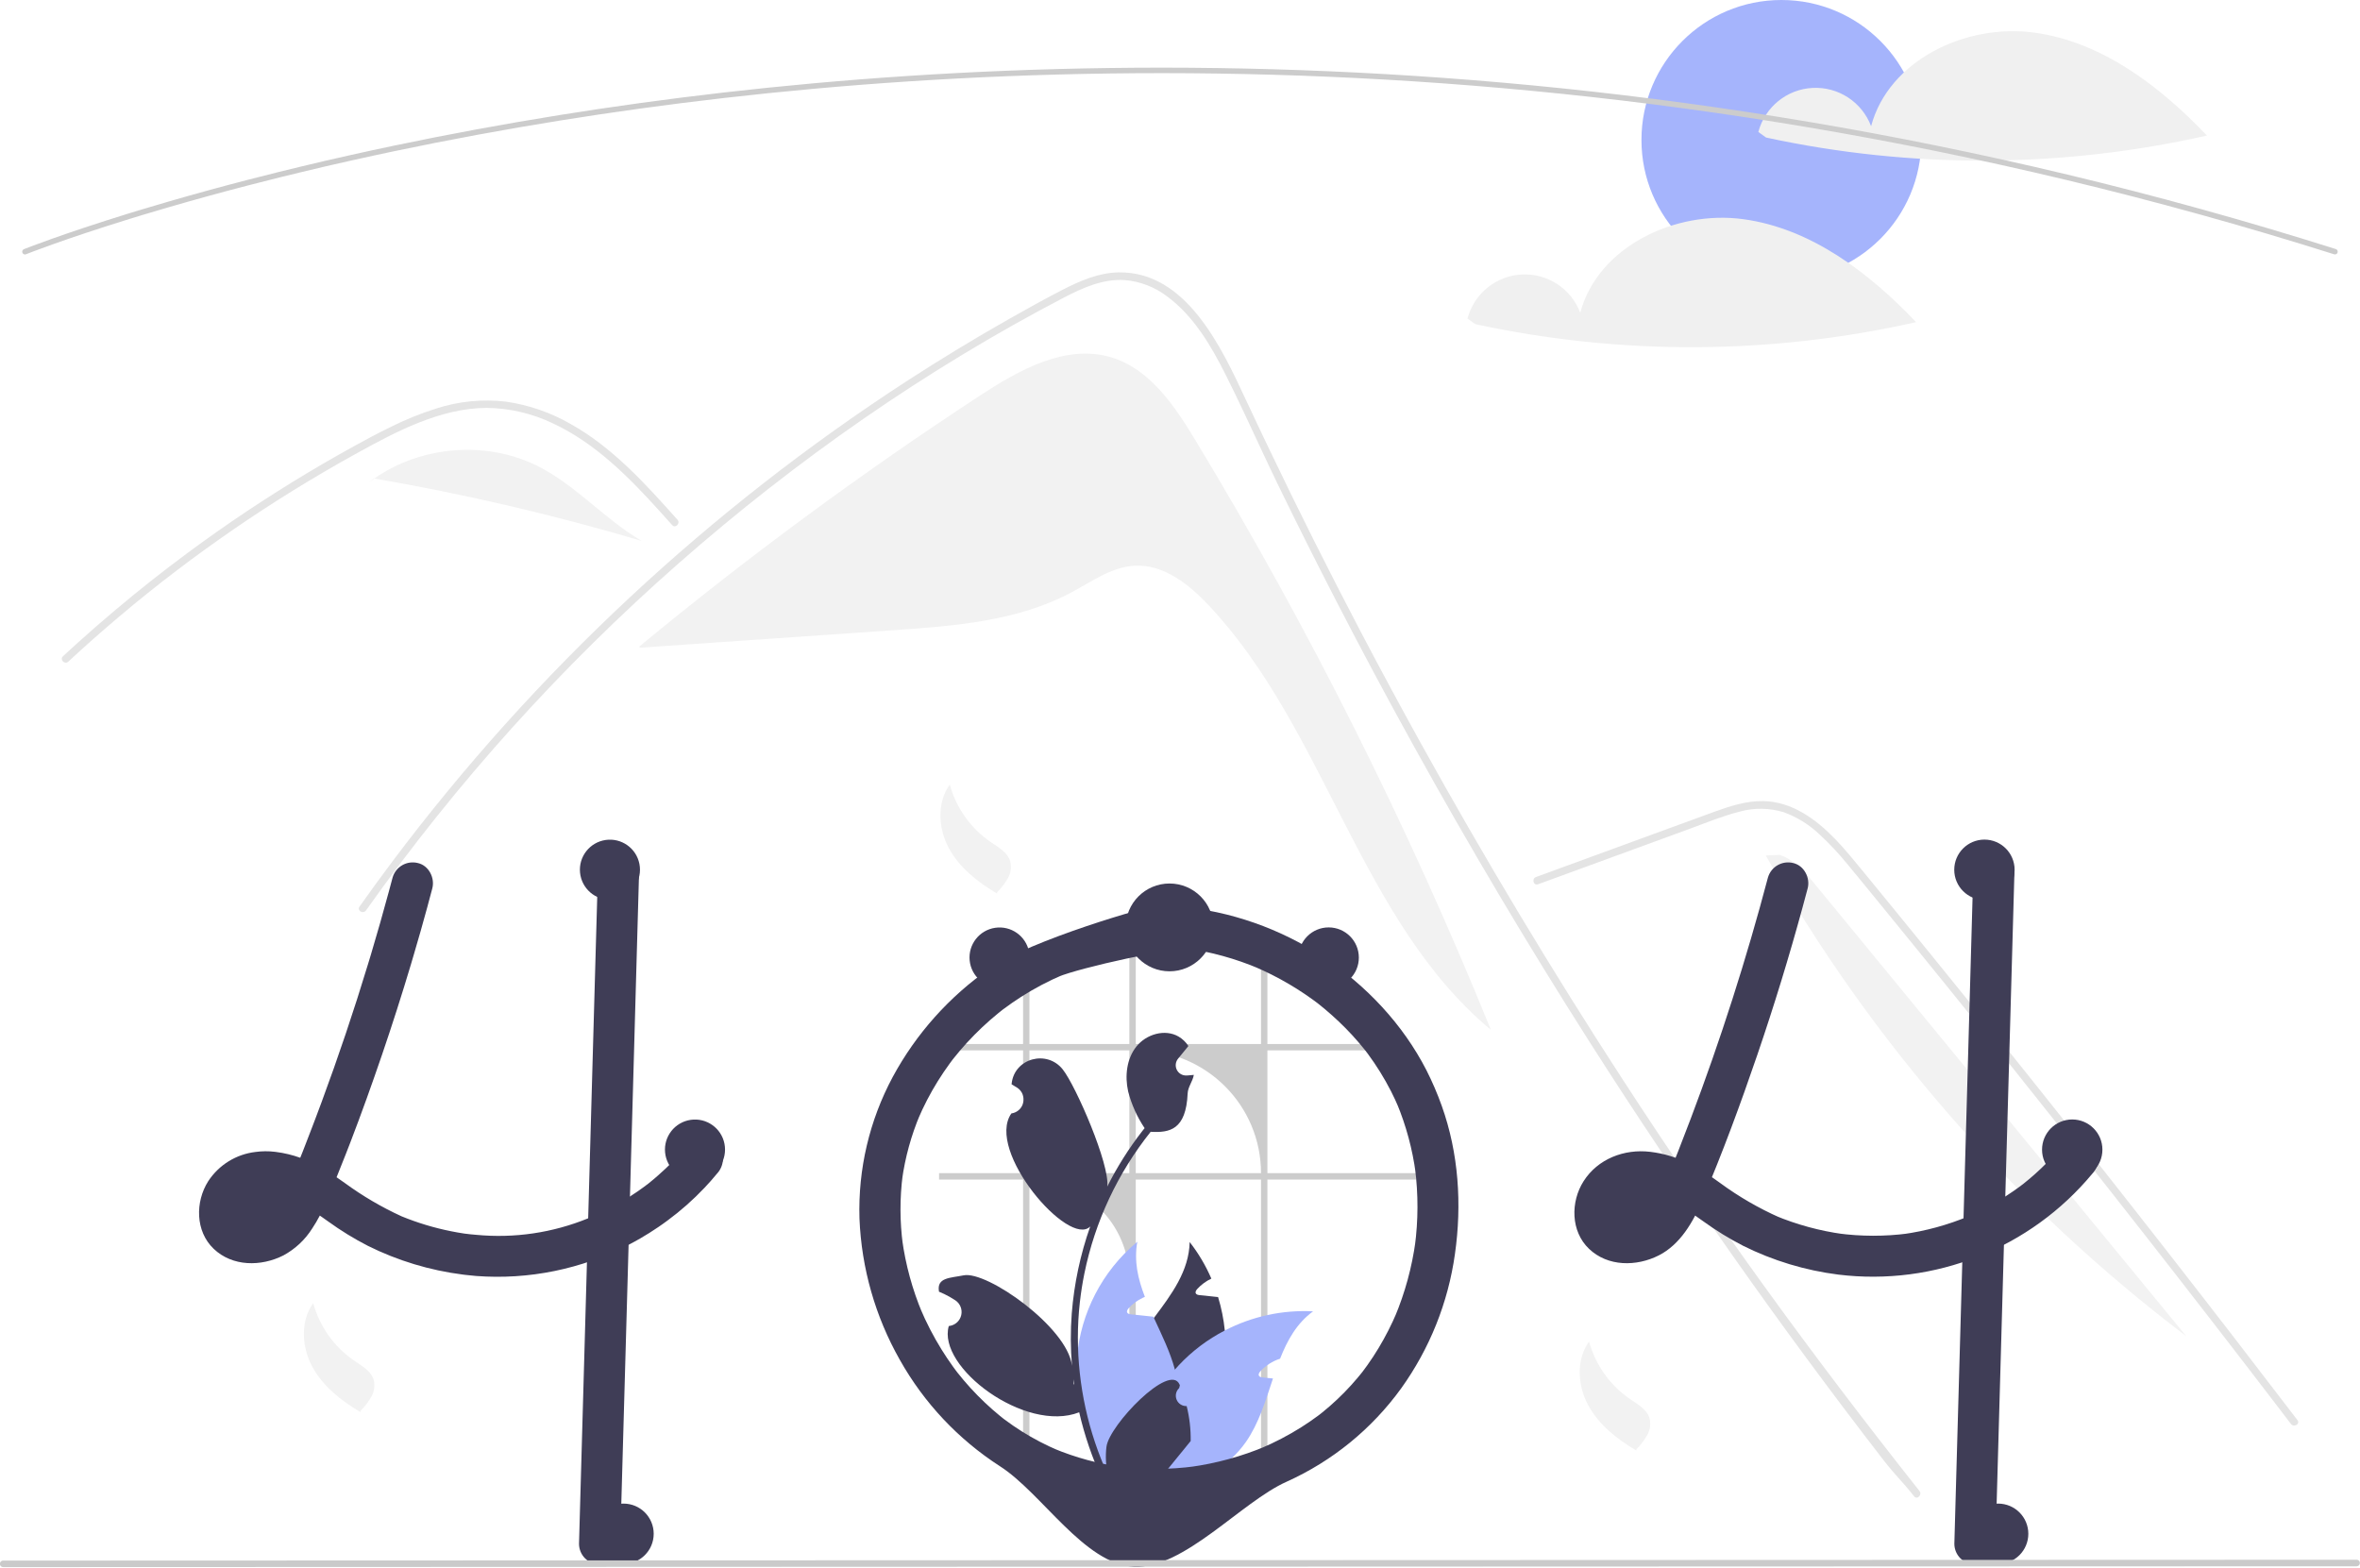
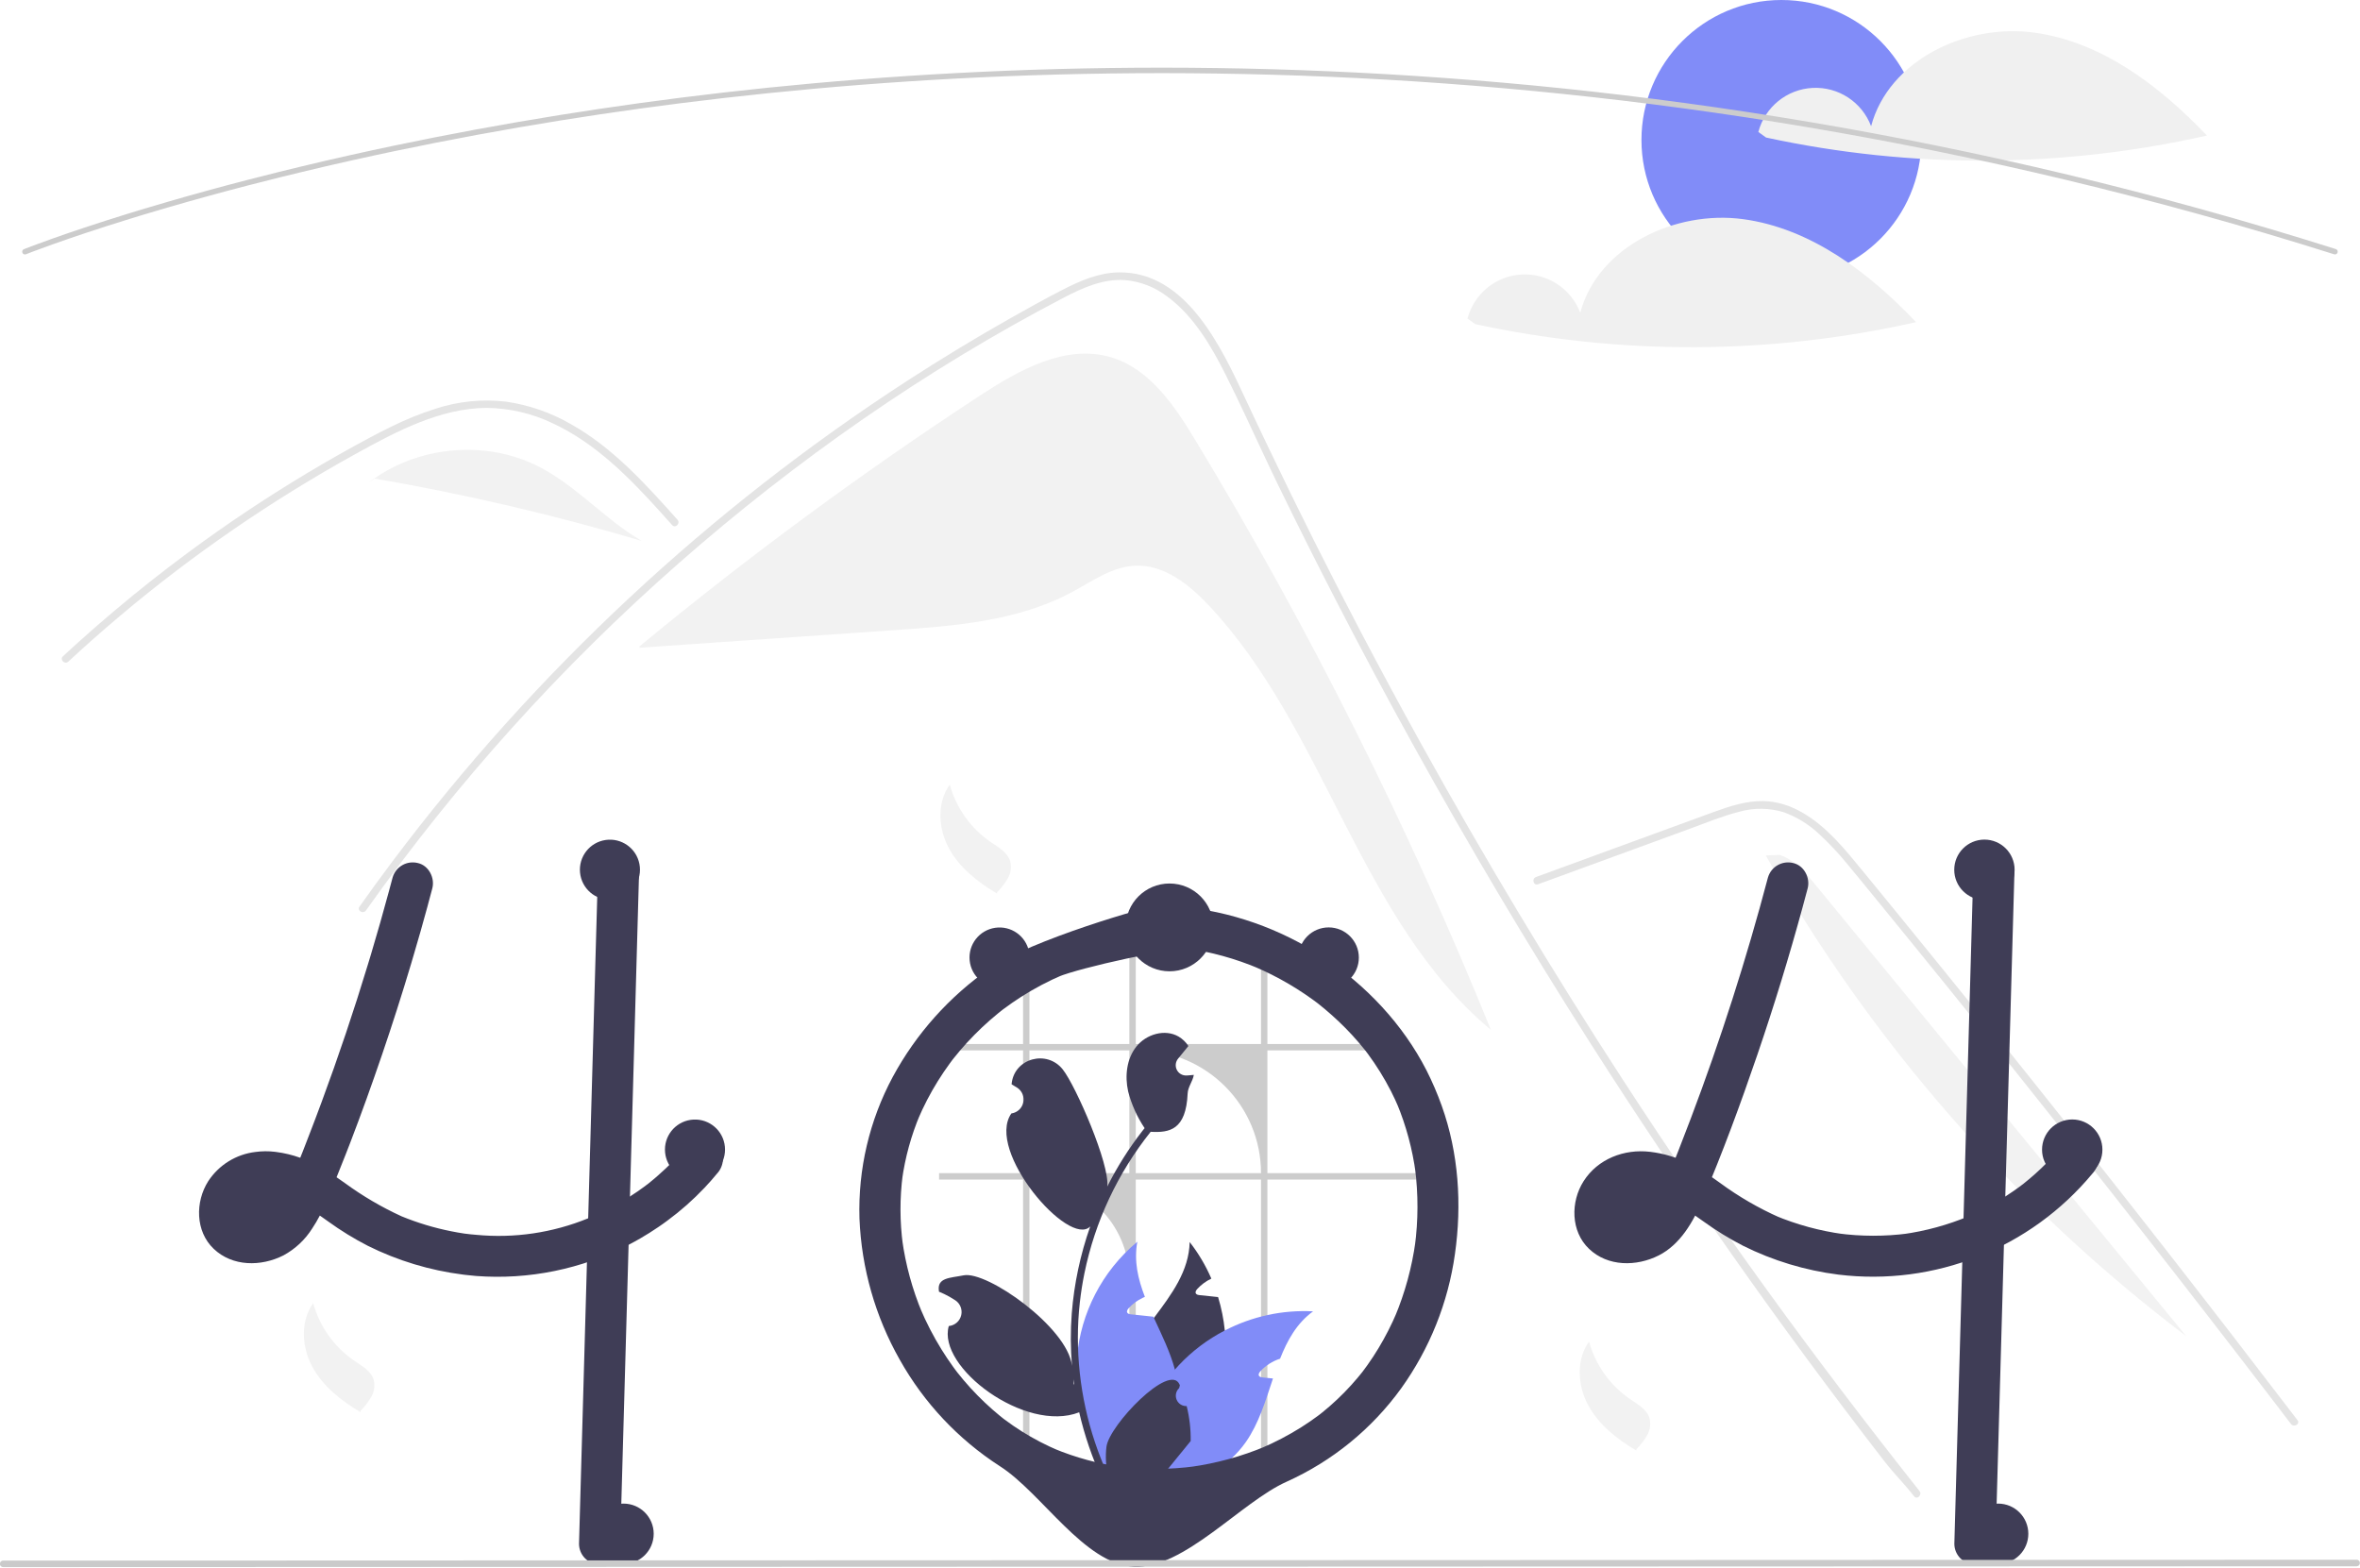
<svg xmlns="http://www.w3.org/2000/svg" data-name="Layer 1" width="860.131" height="571.148" viewBox="0 0 860.131 571.148">
  <path d="M605.67,324.953c-7.669-12.684-16.757-26.228-30.99-30.37-16.482-4.796-33.413,4.732-47.775,14.135a1392.157,1392.157,0,0,0-123.893,91.283l.043.492q46.226-3.188,92.451-6.376c22.265-1.535,45.296-3.283,64.972-13.816,7.467-3.997,14.745-9.336,23.206-9.708,10.512-.462,19.677,6.879,26.88,14.549,42.607,45.371,54.937,114.754,102.738,154.616A1516.995,1516.995,0,0,0,605.67,324.953Z" transform="translate(-169.9343 -164.426)" fill="#f2f2f2" />
  <path d="M867.571,709.781c-4.712-5.95-6.637-7.343-11.285-13.348q-56.764-73.416-106.708-151.792-33.924-53.23-64.483-108.504-14.549-26.278-28.3-52.969-10.67-20.695-20.865-41.638c-1.944-3.988-3.832-7.994-5.711-12.009-4.428-9.442-8.773-18.93-13.439-28.244-5.317-10.616-11.789-21.745-21.553-28.877a29.405,29.405,0,0,0-15.319-5.895c-7.948-.513-15.282,2.769-22.176,6.353-50.439,26.301-97.659,59.276-140.37,96.798A730.778,730.778,0,0,0,303.322,496.247c-1.008,1.439-3.392.064-2.374-1.384q6.009-8.498,12.257-16.813A734.817,734.817,0,0,1,500.805,303.064q18.248-11.826,37.183-22.542c6.362-3.603,12.752-7.16,19.251-10.497,6.371-3.273,13.137-6.215,20.416-6.325,24.77-.385,37.595,27.667,46.405,46.542q4.153,8.911,8.406,17.766,16.075,33.621,33.387,66.628,10.685,20.379,21.837,40.52,34.707,62.718,73.779,122.897c34.506,53.143,68.737,100.089,108.046,149.785C870.596,709.213,868.662,711.175,867.571,709.781Z" transform="translate(-169.9343 -164.426)" fill="#e4e4e4" />
  <path d="M414.916,355.804c-1.439-1.604-2.869-3.209-4.318-4.813-11.422-12.633-23.679-25.118-39.364-32.361a57.11,57.11,0,0,0-23.927-5.546c-8.562.028-16.932,2.273-24.843,5.418-3.74,1.494-7.398,3.19-11.001,4.996-4.116,2.072-8.159,4.281-12.183,6.509q-11.331,6.27-22.368,13.091-21.961,13.572-42.546,29.216-10.671,8.113-20.902,16.758-9.516,8.031-18.646,16.492c-1.302,1.201-3.245-.743-1.944-1.943,1.604-1.494,3.227-2.979,4.85-4.446q6.875-6.215,13.971-12.193,12.939-10.918,26.549-20.993,21.163-15.676,43.783-29.225,11.304-6.765,22.918-12.963c2.338-1.247,4.703-2.466,7.096-3.621a113.116,113.116,0,0,1,16.868-6.866,60.006,60.006,0,0,1,25.476-2.503,66.327,66.327,0,0,1,23.505,8.131c15.401,8.608,27.346,21.919,38.97,34.909C418.033,355.171,416.099,357.124,414.916,355.804Z" transform="translate(-169.9343 -164.426)" fill="#e4e4e4" />
  <path d="M730.477,486.711l36.905-13.498,18.323-6.702c5.968-2.183,11.921-4.667,18.09-6.23a28.539,28.539,0,0,1,16.374.209,37.738,37.738,0,0,1,12.771,7.917,103.64,103.64,0,0,1,10.475,11.186c3.989,4.794,7.92,9.639,11.868,14.467q24.441,29.891,48.563,60.041,24.121,30.15,47.92,60.556,23.857,30.48,47.385,61.216,2.882,3.765,5.76,7.534c1.06,1.388,3.449.02,2.375-1.388Q983.582,650.974,959.549,620.184q-24.092-30.864-48.516-61.466-24.424-30.601-49.179-60.937-6.167-7.558-12.354-15.099c-3.48-4.241-6.92-8.527-10.736-12.474-7.005-7.245-15.758-13.648-26.234-13.822-6.16-.102-12.121,1.852-17.844,3.923-6.17,2.232-12.325,4.506-18.486,6.759l-37.163,13.592-9.291,3.398c-1.649.603-.937,3.262.731,2.652Z" transform="translate(-169.9343 -164.426)" fill="#e4e4e4" />
  <path d="M366.377,334.526c-18.754-9.639-42.771-7.751-60.005,4.291a855.847,855.847,0,0,1,97.371,22.726C390.46,353.759,380.07,341.563,366.377,334.526Z" transform="translate(-169.9343 -164.426)" fill="#f2f2f2" />
  <path d="M306.188,338.784l-3.61,2.935c1.221-1.027,2.491-1.99,3.795-2.901C306.311,338.807,306.249,338.795,306.188,338.784Z" transform="translate(-169.9343 -164.426)" fill="#f2f2f2" />
  <path d="M831.549,486.846c-3.633-4.422-7.56-9.052-12.994-10.848l-5.073.2A575.436,575.436,0,0,0,966.749,651.418Q899.149,569.132,831.549,486.846Z" transform="translate(-169.9343 -164.426)" fill="#f2f2f2" />
  <path d="M516.084,450.367A37.481,37.481,0,0,0,531.015,471.325c2.82,1.92,6.157,3.762,7.122,7.035a8.379,8.379,0,0,1-.874,6.15,24.884,24.884,0,0,1-3.861,5.041l-.137.512c-6.998-4.147-13.656-9.393-17.522-16.551s-4.406-16.539.341-23.145" transform="translate(-169.9343 -164.426)" fill="#f2f2f2" />
  <path d="M749.084,653.367A37.481,37.481,0,0,0,764.015,674.325c2.82,1.92,6.157,3.762,7.122,7.035a8.379,8.379,0,0,1-.874,6.15,24.884,24.884,0,0,1-3.861,5.041l-.137.512c-6.998-4.147-13.656-9.393-17.522-16.551s-4.406-16.539.341-23.145" transform="translate(-169.9343 -164.426)" fill="#f2f2f2" />
  <path d="M284.084,639.367A37.481,37.481,0,0,0,299.015,660.325c2.82,1.92,6.157,3.762,7.122,7.035a8.379,8.379,0,0,1-.874,6.15,24.884,24.884,0,0,1-3.861,5.041l-.137.512c-6.998-4.147-13.656-9.393-17.522-16.551s-4.406-16.539.341-23.145" transform="translate(-169.9343 -164.426)" fill="#f2f2f2" />
-   <circle cx="649.249" cy="51" r="51" fill="#a5b4fc" />
+   <circle cx="649.249" cy="51" r="51" fill="#818cf8" />
  <path d="M911.219,176.296c-24.717-3.341-52.935,10.019-59.341,34.124a21.597,21.597,0,0,0-41.094,2.109l2.83,2.027a372.275,372.275,0,0,0,160.659-.726C957.079,195.76,935.935,179.637,911.219,176.296Z" transform="translate(-169.9343 -164.426)" fill="#f0f0f0" />
  <path d="M805.219,244.296c-24.717-3.341-52.935,10.019-59.341,34.124a21.597,21.597,0,0,0-41.094,2.109l2.83,2.027a372.275,372.275,0,0,0,160.659-.726C851.079,263.76,829.935,247.637,805.219,244.296Z" transform="translate(-169.9343 -164.426)" fill="#f0f0f0" />
  <path d="M1020.946,257.154a.982.982,0,0,1-.302-.047C756.237,173.489,523.199,184.424,374.264,208.321c-20.269,3.251-40.591,7.006-60.404,11.161-5.058,1.06-10.306,2.195-15.597,3.378-6.319,1.407-12.554,2.856-18.532,4.306q-3.873.917-7.595,1.849c-3.758.928-7.572,1.895-11.66,2.957-4.568,1.178-9.209,2.413-13.797,3.672a.442.442,0,0,1-.051.015l0.0.001c-5.183,1.415-10.338,2.871-15.323,4.325-2.698.779-5.304,1.548-7.799,2.307-.279.077-.526.151-.776.228l-.536.163c-.311.095-.617.188-.924.275l-.02.006 0.0.001-.812.252c-.968.293-1.912.579-2.841.864-24.545,7.566-38.038,12.949-38.171,13.002a1,1,0,1,1-.744-1.856c.134-.053,13.693-5.463,38.328-13.058.932-.286,1.879-.572,2.85-.866l.754-.234c.026-.01.052-.018.078-.025.305-.087.61-.18.919-.273l.537-.163c.268-.081.531-.161.801-.235,2.479-.754,5.093-1.524,7.798-2.307,4.987-1.455,10.147-2.911,15.334-4.328.016-.006.033-.01.049-.015v-.001c4.604-1.263,9.263-2.503,13.845-3.685,4.094-1.063,7.915-2.032,11.68-2.962q3.738-.93,7.609-1.853c5.985-1.451,12.233-2.902,18.563-4.312,5.299-1.184,10.556-2.322,15.622-3.383,19.843-4.162,40.198-7.923,60.497-11.179C523.096,182.415,756.467,171.463,1021.246,255.201a1.0 1,0,0,1-.301,1.953Z" transform="translate(-169.9343 -164.426)" fill="#ccc" />
  <path d="M432.923,584.266a6.729,6.729,0,0,0-1.7-2.67,6.43,6.43,0,0,0-.92-.71c-2.61-1.74-6.51-2.13-8.99,0a5.81,5.81,0,0,0-.69.71q-1.11,1.365-2.28,2.67c-1.28,1.46-2.59,2.87-3.96,4.24-.39.38-.78.77-1.18,1.15-.23.23-.46.45-.69.67-.88.84-1.78,1.65-2.69,2.45-.48.43-.96.85-1.45,1.26-.73.61-1.46,1.22-2.2,1.81-.07.05-.14.1-.21.16-.02.01-.03.03-.05.04-.01,0-.02,0-.03.02a.179.179,0,0,0-.07.05c-.22.15-.37.25-.48.34.04-.02.08-.05.12-.07-.18.14-.37.28-.55.42-1.75,1.29-3.54,2.53-5.37,3.69a99.21,99.21,0,0,1-14.22,7.55c-.33.13-.67.27-1.01.4a85.97,85.97,0,0,1-40.85,6.02q-2.13-.165-4.26-.45c-1.64-.24-3.27-.53-4.89-.86a97.932,97.932,0,0,1-18.02-5.44,118.652,118.652,0,0,1-20.66-12.12c-1-.71-2.01-1.42-3.02-2.11,1.15-2.82,2.28-5.64,3.38-8.48.55-1.37,1.08-2.74,1.6-4.12,4.09-10.63,7.93-21.36,11.61-32.13q5.58-16.365,10.53-32.92.51-1.68.99-3.36,2.595-8.745,4.98-17.53c.15-.57.31-1.13.45-1.7q.69-2.52,1.35-5.04c1-3.79-1.26-8.32-5.24-9.23a7.634,7.634,0,0,0-9.22,5.24c-.43,1.62-.86,3.23-1.3,4.85q-3.165,11.745-6.66,23.41-.51,1.68-1.02,3.36-7.71,25.41-16.93,50.31-1.11,3.015-2.25,6.01c-.37.98-.74,1.96-1.12,2.94-.73,1.93-1.48,3.86-2.23,5.79-.43,1.13-.87,2.26-1.31,3.38-.29.71-.57,1.42-.85,2.12a41.809,41.809,0,0,0-8.81-2.12l-.48-.06a27.397,27.397,0,0,0-7.01.06,23.914,23.914,0,0,0-17.24,10.66c-4.77,7.51-4.71,18.25,1.98,24.63,6.89,6.57,17.32,6.52,25.43,2.41a28.351,28.351,0,0,0,10.52-9.86,50.569,50.569,0,0,0,2.74-4.65c.21.14.42.28.63.43.8.56,1.6,1.13,2.39,1.69a111.738,111.738,0,0,0,14.51,8.91,108.359,108.359,0,0,0,34.62,10.47c.27.03.53.07.8.1,1.33.17,2.67.3,4.01.41a103.782,103.782,0,0,0,55.58-11.36q2.175-1.125,4.31-2.36,3.315-1.92,6.48-4.08c1.15-.78,2.27-1.57,3.38-2.4a101.042,101.042,0,0,0,13.51-11.95q2.355-2.475,4.51-5.11a8.061,8.061,0,0,0,2.2-5.3A7.564,7.564,0,0,0,432.923,584.266Zm-165.59,23.82c.21-.15.42-.31.62-.47C267.893,607.766,267.603,607.936,267.333,608.086Zm3.21-3.23c-.23.26-.44.52-.67.78a23.366,23.366,0,0,1-2.25,2.2c-.11.1-.23.2-.35.29a.01.01,0,0,0-.01.01,3.804,3.804,0,0,0-.42.22q-.645.39-1.32.72a17.005,17.005,0,0,1-2.71.75,16.799,16.799,0,0,1-2.13.02h-.02a14.823,14.823,0,0,1-1.45-.4c-.24-.12-.47-.26-.7-.4-.09-.08-.17-.16-.22-.21a2.44,2.44,0,0,1-.27-.29.01.01,0,0,0-.01-.01c-.11-.2-.23-.4-.34-.6a.031.031,0,0,1-.01-.02c-.08-.25-.15-.51-.21-.77a12.511,12.511,0,0,1,.01-1.37,13.467,13.467,0,0,1,.54-1.88,11.068,11.068,0,0,1,.69-1.26c.02-.04.12-.2.23-.38.01-.01.01-.01.01-.02.15-.17.3-.35.46-.51.27-.3.56-.56.85-.83a18.022,18.022,0,0,1,1.75-1.01,19.481,19.481,0,0,1,2.93-.79,24.989,24.989,0,0,1,4.41.04,30.301,30.301,0,0,1,4.1,1.01,36.945,36.945,0,0,1-2.77,4.54C270.623,604.746,270.583,604.806,270.543,604.856Zm-11.12-3.29a2.18,2.18,0,0,1-.31.39A1.409,1.409,0,0,1,259.423,601.566Z" transform="translate(-169.9343 -164.426)" fill="#3f3d56" />
  <path d="M402.863,482.136q-.135,4.71-.27,9.42-.285,10.455-.59,20.92-.315,11.775-.66,23.54-.165,6.075-.34,12.15-.465,16.365-.92,32.72c-.03,1.13-.07,2.25-.1,3.38q-.225,8.115-.45,16.23-.255,8.805-.5,17.61-.18,6.6-.37,13.21-1.35,47.895-2.7,95.79a7.648,7.648,0,0,1-7.5,7.5,7.561,7.561,0,0,1-7.5-7.5q.75-26.94,1.52-53.88.675-24.36,1.37-48.72.225-8.025.45-16.06.345-12.09.68-24.18c.03-1.13.07-2.25.1-3.38.02-.99.05-1.97.08-2.96q.66-23.475,1.32-46.96.27-9.24.52-18.49.3-10.545.6-21.08c.09-3.09.17-6.17.26-9.26a7.648,7.648,0,0,1,7.5-7.5A7.561,7.561,0,0,1,402.863,482.136Z" transform="translate(-169.9343 -164.426)" fill="#3f3d56" />
  <path d="M814.291,484.217a893.238,893.238,0,0,1-28.161,87.941c-3.007,7.946-6.083,15.877-9.371,23.712l.756-1.792a54.583,54.583,0,0,1-5.59,10.612q-.229.321-.467.636,1.166-1.49.443-.589c-.254.301-.505.602-.768.895a23.664,23.664,0,0,1-2.249,2.203q-.301.258-.612.504l.938-.729c-.109.257-.873.597-1.111.743a18.254,18.254,0,0,1-2.405,1.219l1.792-.756a19.086,19.086,0,0,1-4.231,1.161l1.994-.268a17.021,17.021,0,0,1-4.298.046l1.994.268a14.002,14.002,0,0,1-3.405-.917l1.792.756a12.012,12.012,0,0,1-1.679-.896c-.271-.177-1.105-.809-.015.025,1.133.866.146.074-.088-.156-.194-.192-.37-.4-.56-.595-.882-.905.996,1.557.397.499a18.182,18.182,0,0,1-.878-1.637l.756,1.792a11.925,11.925,0,0,1-.728-2.651l.268,1.994a13.651,13.651,0,0,1-.003-3.405l-.268,1.994a15.964,15.964,0,0,1,.995-3.68l-.756,1.792a16.729,16.729,0,0,1,1.178-2.298,6.729,6.729,0,0,1,.729-1.071c.049.016-1.269,1.513-.569.757.183-.198.354-.406.539-.602.296-.314.614-.601.926-.898,1.045-.994-1.462.966-.257.179a19.049,19.049,0,0,1,2.749-1.499l-1.792.756a20.311,20.311,0,0,1,4.995-1.34l-1.994.268a25.628,25.628,0,0,1,6.461.076l-1.994-.268a33.211,33.211,0,0,1,7.892,2.22l-1.792-.756c5.39,2.314,10.163,5.749,14.928,9.118a111.95,111.95,0,0,0,14.506,8.906,108.388,108.388,0,0,0,34.622,10.474,103.933,103.933,0,0,0,92.586-36.752,8.078,8.078,0,0,0,2.197-5.303,7.632,7.632,0,0,0-2.197-5.303c-2.752-2.526-7.949-3.239-10.607,0a95.636,95.636,0,0,1-8.107,8.727q-2.017,1.914-4.142,3.71-1.214,1.026-2.461,2.011c-.393.311-1.619,1.138.263-.197-.431.306-.845.64-1.271.955a99.269,99.269,0,0,1-20.332,11.565l1.792-.756a96.836,96.836,0,0,1-24.171,6.622l1.994-.268a97.643,97.643,0,0,1-25.754-.038l1.994.268a99.8,99.8,0,0,1-24.857-6.77l1.792.756a116.025,116.025,0,0,1-21.736-12.591,86.877,86.877,0,0,0-11.113-6.994,42.824,42.824,0,0,0-14.438-4.389c-9.439-1.111-19.057,2.566-24.246,10.72-4.776,7.505-4.714,18.244,1.974,24.625,6.888,6.572,17.318,6.517,25.436,2.406,7.817-3.959,12.513-12.185,15.815-19.942,7.431-17.455,14.01-35.314,20.14-53.263q9.097-26.637,16.499-53.813.917-3.366,1.807-6.739c1.001-3.789-1.261-8.32-5.238-9.226a7.633,7.633,0,0,0-9.226,5.238Z" transform="translate(-169.9343 -164.426)" fill="#3f3d56" />
  <path d="M889.124,482.136l-2.7,95.793-2.685,95.294-1.518,53.884a7.565,7.565,0,0,0,7.5,7.5,7.649,7.649,0,0,0,7.5-7.5l2.7-95.793,2.685-95.294,1.518-53.884a7.565,7.565,0,0,0-7.5-7.5,7.649,7.649,0,0,0-7.5,7.5Z" transform="translate(-169.9343 -164.426)" fill="#3f3d56" />
  <path d="M629.526,700.361h2.329V594.319h54.329v-2.323H631.855V547.252H673.81q-.923-1.173-1.899-2.317H631.855V515.382c-.77-.328-1.547-.645-2.329-.944V544.935h-45.652V507.07c-.782.036-1.553.09-2.329.155v37.71h-36.42V516.684c-.782.346-1.553.711-2.317,1.093V544.935h-30.616v2.317h30.616v44.744h-30.616v2.323h30.616V700.361h2.317V594.319a36.413,36.413,0,0,1,36.42,36.42v69.622h2.329V594.319h45.652Zm-84.401-108.365V547.252h36.42v44.744Zm38.749,0V547.252h.914a44.741,44.741,0,0,1,44.738,44.744Z" transform="translate(-169.9343 -164.426)" opacity="0.2" />
  <path d="M615.303,668.566a63.059,63.059,0,0,1-20.05,33.7c-.74.64-1.48,1.26-2.25,1.87q-2.805.255-5.57.52c-1.53.14-3.04.29-4.54.43l-.27.03-.19-1.64-.76-6.64a37.623,37.623,0,0,1-3.3-32.44c2.64-7.12,7.42-13.41,12.12-19.65,6.49-8.62,12.8-17.14,13.03-27.65a60.544,60.544,0,0,1,7.9,13.33,16.432,16.432,0,0,0-5.12,3.77c-.41.45-.82,1.08-.54,1.62.24.46.84.57,1.36.63,1.25.13,2.51.26,3.76.39,1,.11,2,.21,3,.32a63.99,63.99,0,0,1,2.45,12.18A61.189,61.189,0,0,1,615.303,668.566Z" transform="translate(-169.9343 -164.426)" fill="#3f3d56" />
-   <path d="M648.503,642.356c-5.9,4.29-9.35,10.46-12.03,17.26a16.628,16.628,0,0,0-7.17,4.58c-.41.45-.82,1.08-.54,1.62.24.46.84.57,1.36.63,1.25.13,2.51.26,3.76.39-2.68,8.04-5.14,16.36-9.88,23.15a36.989,36.989,0,0,1-12.03,10.91,38.492,38.492,0,0,1-4.02,1.99q-7.62.585-14.95,1.25-2.805.255-5.57.52c-1.53.14-3.04.29-4.54.43q-.015-.825,0-1.65a63.304,63.304,0,0,1,15.25-39.86c.45-.52.91-1.03,1.38-1.54a61.792,61.792,0,0,1,16.81-12.7A62.654,62.654,0,0,1,648.503,642.356Z" transform="translate(-169.9343 -164.426)" fill="#a5b4fc" />
-   <path d="M589.163,699.526l-1.15,3.4-.58,1.73c-1.53.14-3.04.29-4.54.43l-.27.03c-1.66.17-3.31.34-4.96.51-.43-.5-.86-1.01-1.28-1.53a62.03,62.03,0,0,1,8.07-87.11c-1.32,6.91.22,13.53,2.75,20.1-.27.11-.53.22-.78.34a16.432,16.432,0,0,0-5.12,3.77c-.41.45-.82,1.08-.54,1.62.24.46.84.57,1.36.63,1.25.13,2.51.26,3.76.39,1,.11,2,.21,3,.32q.705.075,1.41.15c.07.15.13.29.2.44,2.85,6.18,5.92,12.39,7.65,18.83a43.666,43.666,0,0,1,1.02,4.91A37.604,37.604,0,0,1,589.163,699.526Z" transform="translate(-169.9343 -164.426)" fill="#a5b4fc" />
+   <path d="M648.503,642.356c-5.9,4.29-9.35,10.46-12.03,17.26a16.628,16.628,0,0,0-7.17,4.58c-.41.45-.82,1.08-.54,1.62.24.46.84.57,1.36.63,1.25.13,2.51.26,3.76.39-2.68,8.04-5.14,16.36-9.88,23.15a36.989,36.989,0,0,1-12.03,10.91,38.492,38.492,0,0,1-4.02,1.99q-7.62.585-14.95,1.25-2.805.255-5.57.52c-1.53.14-3.04.29-4.54.43q-.015-.825,0-1.65a63.304,63.304,0,0,1,15.25-39.86c.45-.52.91-1.03,1.38-1.54a61.792,61.792,0,0,1,16.81-12.7A62.654,62.654,0,0,1,648.503,642.356Z" transform="translate(-169.9343 -164.426)" fill="#818cf8" />
+   <path d="M589.163,699.526l-1.15,3.4-.58,1.73c-1.53.14-3.04.29-4.54.43l-.27.03c-1.66.17-3.31.34-4.96.51-.43-.5-.86-1.01-1.28-1.53a62.03,62.03,0,0,1,8.07-87.11c-1.32,6.91.22,13.53,2.75,20.1-.27.11-.53.22-.78.34a16.432,16.432,0,0,0-5.12,3.77c-.41.45-.82,1.08-.54,1.62.24.46.84.57,1.36.63,1.25.13,2.51.26,3.76.39,1,.11,2,.21,3,.32q.705.075,1.41.15c.07.15.13.29.2.44,2.85,6.18,5.92,12.39,7.65,18.83a43.666,43.666,0,0,1,1.02,4.91A37.604,37.604,0,0,1,589.163,699.526Z" transform="translate(-169.9343 -164.426)" fill="#818cf8" />
  <path d="M689.821,554.487c-8.609-16.792-21.946-30.921-37.632-41.304a114.237,114.237,0,0,0-52.563-18.38q-3.69-.335-7.399-.393c-2.921-.044-46.866,12.632-61.587,22.982a114.295,114.295,0,0,0-35.333,39.527,102.5,102.5,0,0,0-12.126,51.633,113.564,113.564,0,0,0,14.703,51.476,110.475,110.475,0,0,0,36.444,38.746C549.667,708.561,565.074,734.51,583.183,735.426c18.246.923,39.054-23.555,55.695-30.987a104.425,104.425,0,0,0,41.726-34.005,110.25,110.25,0,0,0,19.599-48.948c2.574-18.083,1.374-36.733-4.801-54.016a111.86,111.86,0,0,0-5.58-12.983c-1.78-3.505-6.996-4.796-10.261-2.691a7.68,7.68,0,0,0-2.691,10.261q1.568,3.088,2.915,6.278l-.756-1.792a101.151,101.151,0,0,1,6.876,25.538l-.268-1.994a109.229,109.229,0,0,1-.066,28.683l.268-1.994a109.734,109.734,0,0,1-7.555,27.674l.756-1.792a104.212,104.212,0,0,1-6.672,13.098q-1.923,3.186-4.081,6.222c-.632.888-1.283,1.761-1.939,2.631-.856,1.136,1.167-1.483.282-.369-.151.19-.3.38-.452.569q-.681.852-1.382,1.688a93.613,93.613,0,0,1-10.176,10.384q-1.366,1.192-2.778,2.331c-.469.378-.932.773-1.421,1.125.019-.013,1.58-1.199.656-.511-.29.216-.579.436-.87.652q-2.91,2.156-5.974,4.092a103.485,103.485,0,0,1-14.756,7.713l1.792-.756a109.215,109.215,0,0,1-27.597,7.552l1.994-.268a108.154,108.154,0,0,1-28.589.051l1.994.268a99.835,99.835,0,0,1-25.095-6.784l1.792.756a93.643,93.643,0,0,1-13.416-6.991q-3.174-2-6.184-4.247c-.286-.214-.57-.43-.855-.645-.915-.691.658.51.67.518a19.169,19.169,0,0,1-1.535-1.225q-1.454-1.184-2.861-2.422a101.989,101.989,0,0,1-10.493-10.709q-1.213-1.434-2.374-2.911c-.335-.426-.947-1.29.404.529-.178-.239-.362-.474-.542-.712q-.647-.858-1.276-1.728-2.203-3.048-4.188-6.246a109.29,109.29,0,0,1-7.805-15.108l.756,1.792a106.588,106.588,0,0,1-7.34-26.837l.268,1.994a97.866,97.866,0,0,1-.048-25.636l-.268,1.994A94.673,94.673,0,0,1,505.276,570.55l-.756,1.792a101.557,101.557,0,0,1,7.195-13.856q2.066-3.323,4.378-6.485.525-.718,1.062-1.428c.324-.428,1.215-1.493-.305.388.149-.184.293-.374.439-.56q1.269-1.608,2.6-3.165A107.402,107.402,0,0,1,530.772,536.215q1.474-1.292,2.995-2.529.691-.562,1.391-1.113c.187-.147.376-.291.562-.439-1.997,1.59-.555.433-.102.093q3.134-2.348,6.435-4.461a103.644,103.644,0,0,1,15.387-8.108l-1.792.756c7.76-3.258,42.141-10.949,48.394-10.11l-1.994-.268A106.225,106.225,0,0,1,628.768,517.419l-1.792-.756a110.313,110.313,0,0,1,12.6,6.329q3.043,1.784,5.967,3.763,1.384.937,2.738,1.915.677.489,1.346.989c.248.185.494.373.741.558,1.039.779-1.431-1.128-.342-.267a110.843,110.843,0,0,1,10.368,9.253q2.401,2.445,4.637,5.045,1.147,1.334,2.246,2.708c.364.455,1.605,2.101.084.085.372.493.747.982,1.114,1.479a97.977,97.977,0,0,1,8.392,13.538c1.793,3.498,6.987,4.802,10.261,2.691A7.677,7.677,0,0,0,689.821,554.487Z" transform="translate(-169.9343 -164.426)" fill="#3f3d56" />
  <path d="M602.431,676.882a3.78,3.78,0,0,1-2.739-6.551c.095-.379.164-.651.259-1.03q-.051-.124-.103-.247c-3.48-8.298-25.685,14.833-26.645,22.632a30.029,30.029,0,0,0,.527,10.328A120.392,120.392,0,0,1,562.778,652.01a116.202,116.202,0,0,1,.721-12.963q.597-5.293,1.657-10.511a121.787,121.787,0,0,1,24.151-51.616c6.874.384,12.898-.663,13.48-13.985.103-2.37,1.861-4.422,2.248-6.756-.656.086-1.323.14-1.979.183-.204.011-.42.021-.624.032l-.077.003a3.745,3.745,0,0,1-3.076-6.101q.425-.523.851-1.046c.43-.538.871-1.065,1.302-1.603a1.865,1.865,0,0,0,.14-.161c.495-.613.99-1.216,1.485-1.829a10.829,10.829,0,0,0-3.55-3.432c-4.959-2.905-11.801-.893-15.384,3.593-3.593,4.486-4.271,10.779-3.023,16.384a43.398,43.398,0,0,0,6.003,13.383c-.269.344-.549.678-.818,1.022a122.574,122.574,0,0,0-12.794,20.268c1.016-7.939-11.412-36.608-16.218-42.681-5.773-7.294-17.611-4.111-18.628,5.136q-.015.134-.029.268,1.071.604,2.096,1.282a5.127,5.127,0,0,1-2.067,9.33l-.105.016c-9.556,13.644,21.077,49.155,28.745,41.181a125.11,125.11,0,0,0-6.734,31.693,118.664,118.664,0,0,0,.086,19.16l-.032-.226C558.902,648.154,529.674,627.514,521.139,629.233c-4.917.99-9.76.765-9.013,5.725q.018.119.036.237a34.442,34.442,0,0,1,3.862,1.861q1.071.604,2.096,1.282a5.127,5.127,0,0,1-2.067,9.33l-.105.016c-.075.011-.14.022-.215.032-4.35,14.966,27.907,39.12,47.518,31.435h.011a125.075,125.075,0,0,0,8.402,24.528H601.679c.108-.334.204-.678.301-1.011a34.102,34.102,0,0,1-8.305-.495c2.227-2.733,4.454-5.487,6.681-8.219a1.861,1.861,0,0,0,.14-.161c1.13-1.398,2.27-2.786,3.399-4.185l.001-.002a49.952,49.952,0,0,0-1.464-12.725Zm-34.371-67.613.016-.021-.016.043Zm-6.648,59.932-.258-.581c.011-.42.011-.839,0-1.269,0-.118-.021-.237-.021-.355.097.742.183,1.485.29,2.227Z" transform="translate(-169.9343 -164.426)" fill="#3f3d56" />
  <circle cx="95.249" cy="439" r="11" fill="#3f3d56" />
  <circle cx="227.249" cy="559" r="11" fill="#3f3d56" />
  <circle cx="728.249" cy="559" r="11" fill="#3f3d56" />
  <circle cx="755.249" cy="419" r="11" fill="#3f3d56" />
  <circle cx="723.249" cy="317" r="11" fill="#3f3d56" />
  <path d="M434.183,583.426a10.949,10.949,0,1,1-.21-2.16A10.992,10.992,0,0,1,434.183,583.426Z" transform="translate(-169.9343 -164.426)" fill="#3f3d56" />
  <circle cx="484.249" cy="349" r="11" fill="#3f3d56" />
  <path d="M545.183,513.426a10.949,10.949,0,1,1-.21-2.16A10.992,10.992,0,0,1,545.183,513.426Z" transform="translate(-169.9343 -164.426)" fill="#3f3d56" />
  <path d="M403.183,481.426a10.949,10.949,0,1,1-.21-2.16A10.992,10.992,0,0,1,403.183,481.426Z" transform="translate(-169.9343 -164.426)" fill="#3f3d56" />
  <circle cx="599.249" cy="443" r="11" fill="#3f3d56" />
  <circle cx="426.249" cy="338" r="16" fill="#3f3d56" />
  <path d="M1028.875,735.267l-857.75.307a1.191,1.191,0,1,1,0-2.381l857.75-.307a1.191,1.191,0,0,1,0,2.381Z" transform="translate(-169.9343 -164.426)" fill="#cacaca" />
</svg>
